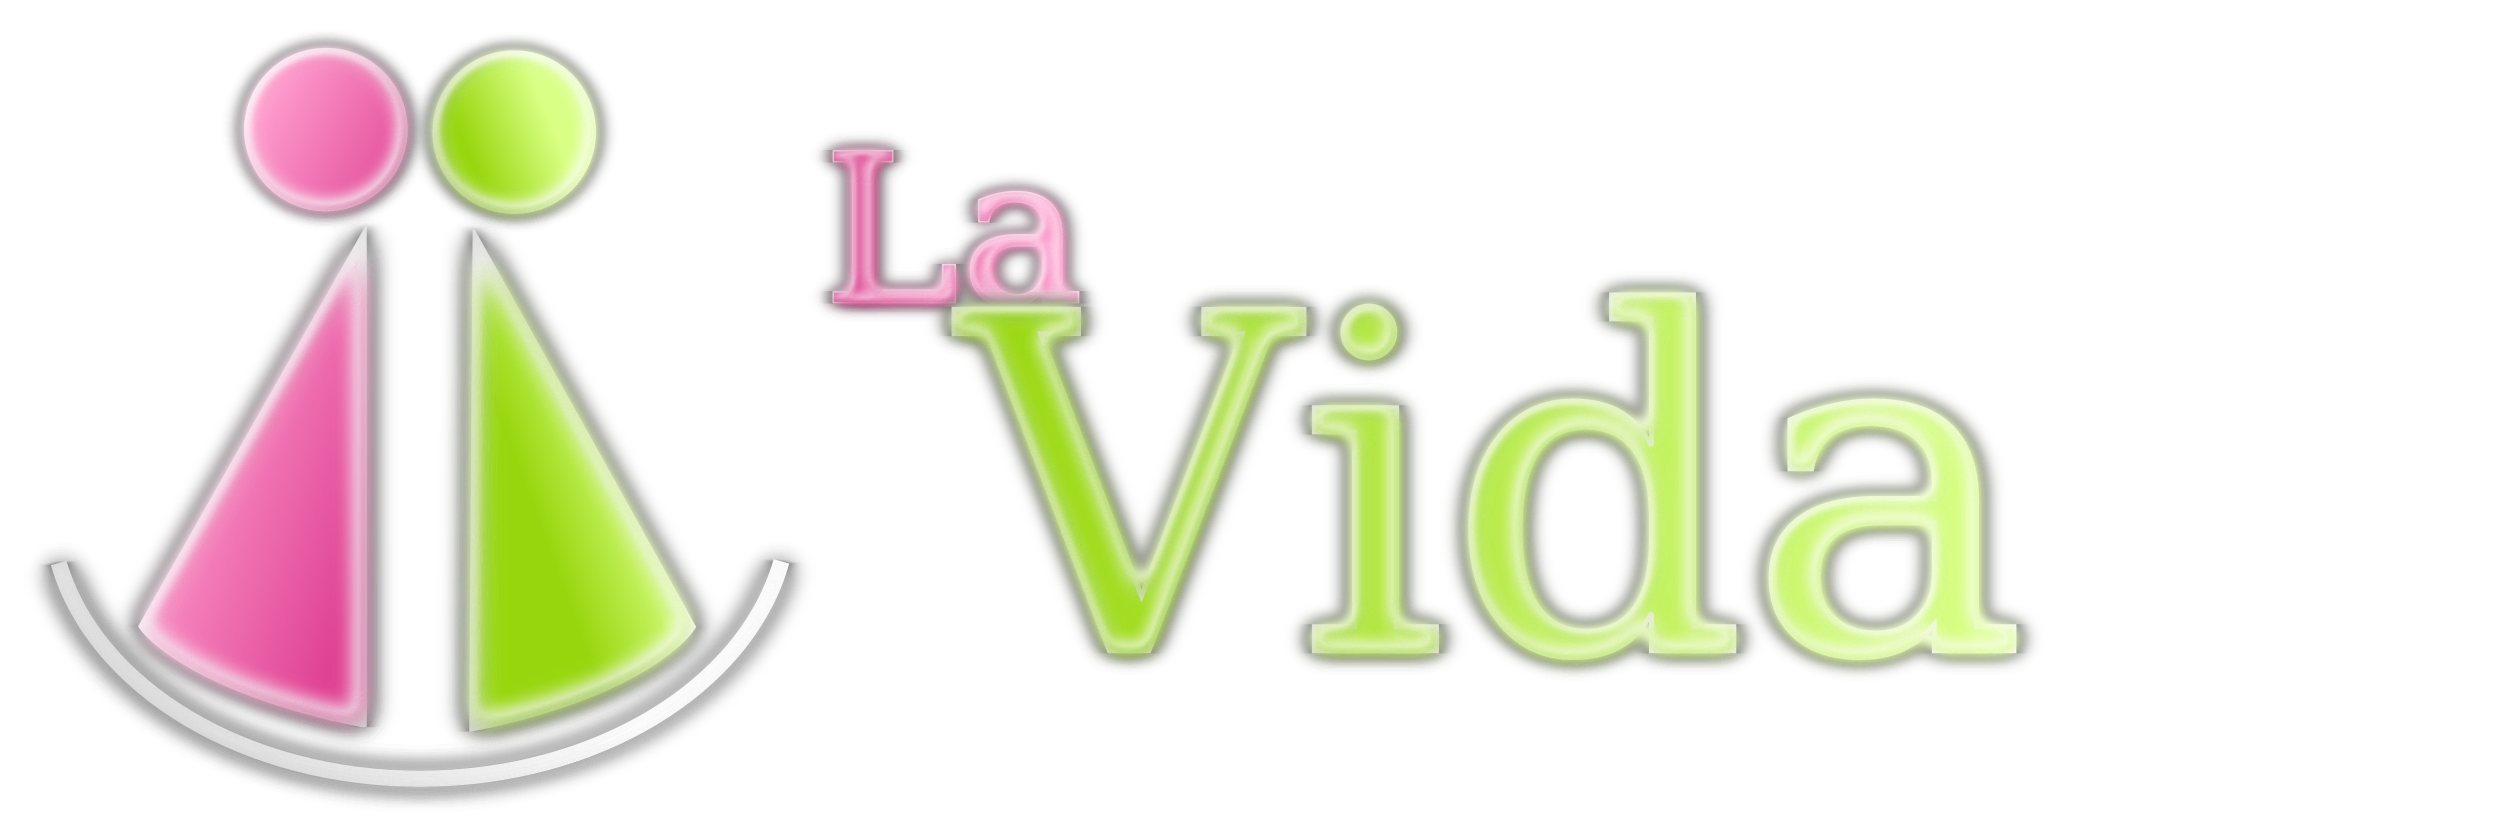
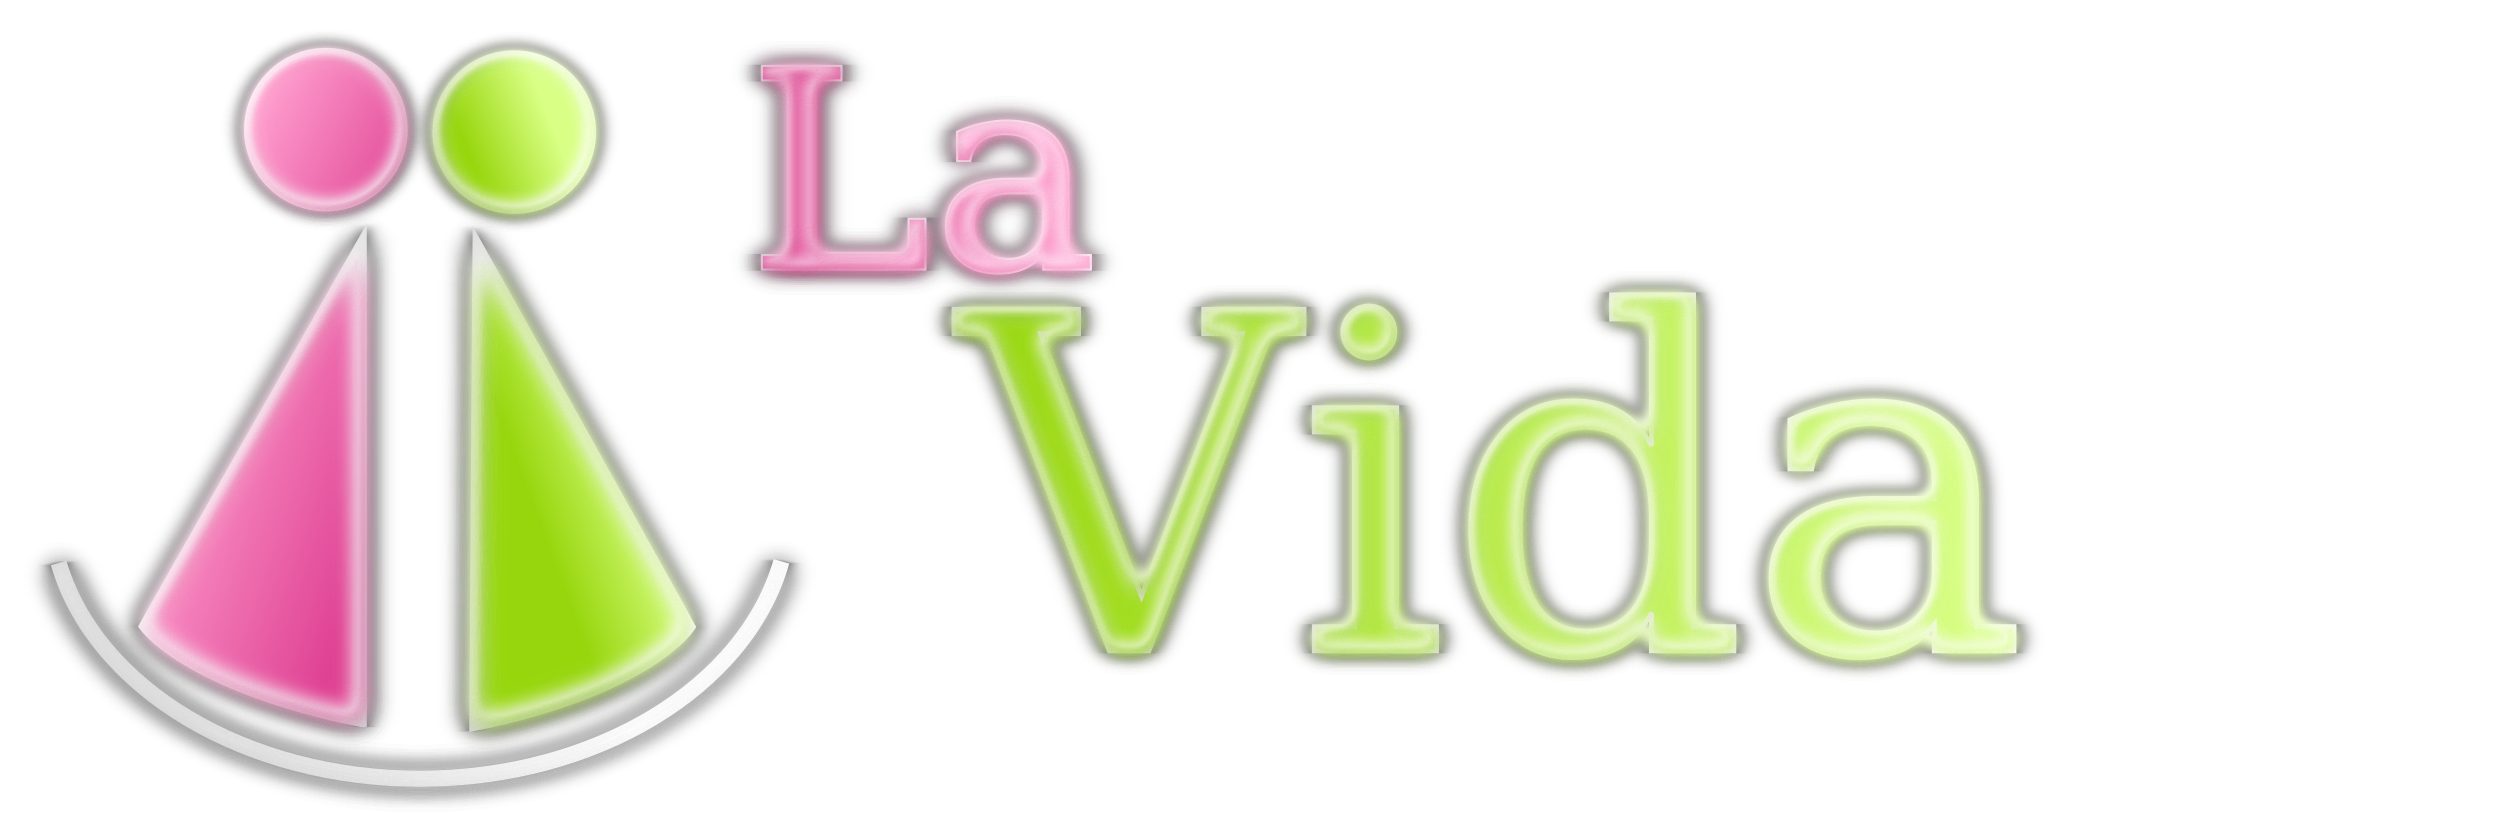
<svg xmlns="http://www.w3.org/2000/svg" xmlns:xlink="http://www.w3.org/1999/xlink" version="1.1" width="768" height="256" id="svg2">
  <defs id="defs4">
    <linearGradient x1="110" y1="189.75" x2="40" y2="165.75" id="linearGradient3643" xlink:href="#linearGradient5180" gradientUnits="userSpaceOnUse" gradientTransform="translate(1.634573,786.5291)" />
    <linearGradient id="linearGradient5180">
      <stop id="stop5182" style="stop-color:#df4293;stop-opacity:1" offset="0" />
      <stop id="stop5184" style="stop-color:#ff9fcf;stop-opacity:1" offset="1" />
    </linearGradient>
    <linearGradient id="linearGradient3701">
      <stop id="stop3703" style="stop-color:#d0d0d0;stop-opacity:1" offset="0" />
      <stop id="stop3705" style="stop-color:#f8f8f8;stop-opacity:1" offset="1" />
    </linearGradient>
    <linearGradient id="linearGradient4296">
      <stop id="stop4298" style="stop-color:#d0d0d0;stop-opacity:1" offset="0" />
      <stop id="stop4300" style="stop-color:#f8f8f8;stop-opacity:1" offset="1" />
    </linearGradient>
    <linearGradient id="linearGradient4303">
      <stop id="stop4305" style="stop-color:#df4293;stop-opacity:1" offset="0" />
      <stop id="stop4307" style="stop-color:#ff9fcf;stop-opacity:1" offset="1" />
    </linearGradient>
    <linearGradient id="linearGradient4310">
      <stop id="stop4312" style="stop-color:#d0d0d0;stop-opacity:1" offset="0" />
      <stop id="stop4314" style="stop-color:#f8f8f8;stop-opacity:1" offset="1" />
    </linearGradient>
    <linearGradient x1="92.488" y1="82.74" x2="122.399" y2="42.596" id="linearGradient3699" xlink:href="#linearGradient3693" gradientUnits="userSpaceOnUse" gradientTransform="translate(0.8193022,1342.783)" spreadMethod="pad" />
    <linearGradient id="linearGradient3693">
      <stop id="stop3695" style="stop-color:#97d60d;stop-opacity:1" offset="0" />
      <stop id="stop3697" style="stop-color:#d9ff85;stop-opacity:1" offset="1" />
    </linearGradient>
    <linearGradient x1="63.827" y1="78.74" x2="125.149" y2="78.74" id="linearGradient5202" xlink:href="#linearGradient3701" gradientUnits="userSpaceOnUse" gradientTransform="translate(-1.180698,1346.783)" />
    <linearGradient id="linearGradient4321">
      <stop id="stop4323" style="stop-color:#d0d0d0;stop-opacity:1" offset="0" />
      <stop id="stop4325" style="stop-color:#f8f8f8;stop-opacity:1" offset="1" />
    </linearGradient>
    <linearGradient x1="110" y1="189.75" x2="40" y2="165.75" id="linearGradient4416" xlink:href="#linearGradient3701" gradientUnits="userSpaceOnUse" gradientTransform="translate(1.634573,786.5291)" />
    <linearGradient x1="68.05" y1="214.017" x2="128.57" y2="142.216" id="linearGradient4424" xlink:href="#linearGradient3701" gradientUnits="userSpaceOnUse" />
    <linearGradient x1="41.5" y1="166.5" x2="109.5" y2="166.5" id="linearGradient3643-8" xlink:href="#linearGradient5180-6" gradientUnits="userSpaceOnUse" />
    <linearGradient id="linearGradient5180-6">
      <stop id="stop5182-6" style="stop-color:#df4293;stop-opacity:1" offset="0" />
      <stop id="stop5184-8" style="stop-color:#ff9fcf;stop-opacity:1" offset="1" />
    </linearGradient>
    <linearGradient x1="41.5" y1="166.5" x2="109.5" y2="166.5" id="linearGradient4416-8" xlink:href="#linearGradient3701-2" gradientUnits="userSpaceOnUse" />
    <linearGradient id="linearGradient3701-2">
      <stop id="stop3703-1" style="stop-color:#d0d0d0;stop-opacity:1" offset="0" />
      <stop id="stop3705-1" style="stop-color:#f8f8f8;stop-opacity:1" offset="1" />
    </linearGradient>
    <linearGradient x1="92.5" y1="165.5" x2="58.5" y2="153" id="linearGradient4447" xlink:href="#linearGradient3693" gradientUnits="userSpaceOnUse" gradientTransform="matrix(-1,0,0,1,253.1187,788.2033)" />
    <linearGradient x1="92.5" y1="165.5" x2="58.5" y2="153" id="linearGradient4449" xlink:href="#linearGradient3701-2" gradientUnits="userSpaceOnUse" gradientTransform="matrix(-1,0,0,1,253.1187,788.2033)" />
    <linearGradient x1="117.5" y1="88" x2="51.5" y2="55" id="linearGradient4488" xlink:href="#linearGradient5180" gradientUnits="userSpaceOnUse" />
    <linearGradient x1="117.5" y1="88" x2="51.5" y2="55" id="linearGradient4496" xlink:href="#linearGradient3701-2" gradientUnits="userSpaceOnUse" />
    <linearGradient x1="68" y1="68.5" x2="101" y2="55" id="linearGradient4506" xlink:href="#linearGradient3693" gradientUnits="userSpaceOnUse" />
    <linearGradient x1="68" y1="68.5" x2="101" y2="55" id="linearGradient4508" xlink:href="#linearGradient3701-2" gradientUnits="userSpaceOnUse" />
    <filter x="-0.25" y="-0.25" width="1.5" height="1.5" color-interpolation-filters="sRGB" id="filter3258">
      <feGaussianBlur id="feGaussianBlur3260" stdDeviation="4" result="result1" />
      <feComposite in2="result1" operator="in" in="result1" result="result4" id="feComposite3262" />
      <feGaussianBlur id="feGaussianBlur3264" stdDeviation="2" result="result6" in="result4" />
      <feComposite in2="result4" operator="xor" in="result6" result="result8" id="feComposite3266" />
      <feComposite in2="result8" operator="atop" in="result4" result="fbSourceGraphic" id="feComposite3268" />
      <feSpecularLighting id="feSpecularLighting3270" specularExponent="10" specularConstant="1.3" surfaceScale="3" lighting-color="#ffffff" result="result1" in="fbSourceGraphic">
        <feDistantLight id="feDistantLight3272" azimuth="235" elevation="55" />
      </feSpecularLighting>
      <feComposite in2="fbSourceGraphic" operator="atop" in="result1" result="result2" id="feComposite3274" />
      <feComposite in2="result2" operator="arithmetic" k1="0" k2="1" k3="1" k4="0" in="fbSourceGraphic" result="result4" id="feComposite3276" />
      <feComposite in2="SourceGraphic" operator="over" in="result4" result="result9" id="feComposite3278" />
      <feBlend in2="result2" mode="multiply" result="fbSourceGraphic" id="feBlend3280" />
      <feColorMatrix id="feColorMatrix2987" values="0 0 0 -1 0 0 0 0 -1 0 0 0 0 -1 0 0 0 0 1 0" in="fbSourceGraphic" result="fbSourceGraphicAlpha" />
      <feGaussianBlur result="blur" stdDeviation="2,000000" in="fbSourceGraphicAlpha" id="feGaussianBlur2989" />
      <feColorMatrix values="1 0 0 0 0 0 1 0 0 0 0 0 1 0 0 0 0 0 0,500000 0 " type="matrix" result="bluralpha" id="feColorMatrix2991" />
      <feOffset result="offsetBlur" dy="4,000000" dx="4,000000" in="bluralpha" id="feOffset2993" />
      <feMerge id="feMerge2995">
        <feMergeNode in="offsetBlur" id="feMergeNode2997" />
        <feMergeNode in="fbSourceGraphic" id="feMergeNode2999" />
      </feMerge>
    </filter>
    <filter x="-0.25" y="-0.25" width="1.5" height="1.5" color-interpolation-filters="sRGB" id="filter3282">
      <feGaussianBlur id="feGaussianBlur3284" stdDeviation="4" result="result1" />
      <feComposite in2="result1" operator="in" in="result1" result="result4" id="feComposite3286" />
      <feGaussianBlur id="feGaussianBlur3288" stdDeviation="2" result="result6" in="result4" />
      <feComposite in2="result4" operator="xor" in="result6" result="result8" id="feComposite3290" />
      <feComposite in2="result8" operator="atop" in="result4" result="fbSourceGraphic" id="feComposite3292" />
      <feSpecularLighting id="feSpecularLighting3294" specularExponent="10" specularConstant="1.3" surfaceScale="3" lighting-color="#ffffff" result="result1" in="fbSourceGraphic">
        <feDistantLight id="feDistantLight3296" azimuth="235" elevation="55" />
      </feSpecularLighting>
      <feComposite in2="fbSourceGraphic" operator="atop" in="result1" result="result2" id="feComposite3298" />
      <feComposite in2="result2" operator="arithmetic" k1="0" k2="1" k3="1" k4="0" in="fbSourceGraphic" result="result4" id="feComposite3300" />
      <feComposite in2="SourceGraphic" operator="over" in="result4" result="result9" id="feComposite3302" />
      <feBlend in2="result2" mode="multiply" result="fbSourceGraphic" id="feBlend3304" />
      <feColorMatrix id="feColorMatrix3001" values="0 0 0 -1 0 0 0 0 -1 0 0 0 0 -1 0 0 0 0 1 0" in="fbSourceGraphic" result="fbSourceGraphicAlpha" />
      <feGaussianBlur result="blur" stdDeviation="2,000000" in="fbSourceGraphicAlpha" id="feGaussianBlur3003" />
      <feColorMatrix values="1 0 0 0 0 0 1 0 0 0 0 0 1 0 0 0 0 0 0,500000 0 " type="matrix" result="bluralpha" id="feColorMatrix3005" />
      <feOffset result="offsetBlur" dy="4,000000" dx="4,000000" in="bluralpha" id="feOffset3007" />
      <feMerge id="feMerge3009">
        <feMergeNode in="offsetBlur" id="feMergeNode3011" />
        <feMergeNode in="fbSourceGraphic" id="feMergeNode3013" />
      </feMerge>
    </filter>
    <filter x="-0.25" y="-0.25" width="1.5" height="1.5" color-interpolation-filters="sRGB" id="filter3306">
      <feGaussianBlur id="feGaussianBlur3308" stdDeviation="4" result="result1" />
      <feComposite in2="result1" operator="in" in="result1" result="result4" id="feComposite3310" />
      <feGaussianBlur id="feGaussianBlur3312" stdDeviation="2" result="result6" in="result4" />
      <feComposite in2="result4" operator="xor" in="result6" result="result8" id="feComposite3314" />
      <feComposite in2="result8" operator="atop" in="result4" result="fbSourceGraphic" id="feComposite3316" />
      <feSpecularLighting id="feSpecularLighting3318" specularExponent="10" specularConstant="1.3" surfaceScale="3" lighting-color="#ffffff" result="result1" in="fbSourceGraphic">
        <feDistantLight id="feDistantLight3320" azimuth="235" elevation="55" />
      </feSpecularLighting>
      <feComposite in2="fbSourceGraphic" operator="atop" in="result1" result="result2" id="feComposite3322" />
      <feComposite in2="result2" operator="arithmetic" k1="0" k2="1" k3="1" k4="0" in="fbSourceGraphic" result="result4" id="feComposite3324" />
      <feComposite in2="SourceGraphic" operator="over" in="result4" result="result9" id="feComposite3326" />
      <feBlend in2="result2" mode="multiply" result="fbSourceGraphic" id="feBlend3328" />
      <feColorMatrix id="feColorMatrix3015" values="0 0 0 -1 0 0 0 0 -1 0 0 0 0 -1 0 0 0 0 1 0" in="fbSourceGraphic" result="fbSourceGraphicAlpha" />
      <feGaussianBlur result="blur" stdDeviation="2,000000" in="fbSourceGraphicAlpha" id="feGaussianBlur3017" />
      <feColorMatrix values="1 0 0 0 0 0 1 0 0 0 0 0 1 0 0 0 0 0 0,500000 0 " type="matrix" result="bluralpha" id="feColorMatrix3019" />
      <feOffset result="offsetBlur" dy="4,000000" dx="4,000000" in="bluralpha" id="feOffset3021" />
      <feMerge id="feMerge3023">
        <feMergeNode in="offsetBlur" id="feMergeNode3025" />
        <feMergeNode in="fbSourceGraphic" id="feMergeNode3027" />
      </feMerge>
    </filter>
    <filter x="-0.25" y="-0.25" width="1.5" height="1.5" color-interpolation-filters="sRGB" id="filter3330">
      <feGaussianBlur id="feGaussianBlur3332" stdDeviation="4" result="result1" />
      <feComposite in2="result1" operator="in" in="result1" result="result4" id="feComposite3334" />
      <feGaussianBlur id="feGaussianBlur3336" stdDeviation="2" result="result6" in="result4" />
      <feComposite in2="result4" operator="xor" in="result6" result="result8" id="feComposite3338" />
      <feComposite in2="result8" operator="atop" in="result4" result="fbSourceGraphic" id="feComposite3340" />
      <feSpecularLighting id="feSpecularLighting3342" specularExponent="10" specularConstant="1.3" surfaceScale="3" lighting-color="#ffffff" result="result1" in="fbSourceGraphic">
        <feDistantLight id="feDistantLight3344" azimuth="235" elevation="55" />
      </feSpecularLighting>
      <feComposite in2="fbSourceGraphic" operator="atop" in="result1" result="result2" id="feComposite3346" />
      <feComposite in2="result2" operator="arithmetic" k1="0" k2="1" k3="1" k4="0" in="fbSourceGraphic" result="result4" id="feComposite3348" />
      <feComposite in2="SourceGraphic" operator="over" in="result4" result="result9" id="feComposite3350" />
      <feBlend in2="result2" mode="multiply" result="fbSourceGraphic" id="feBlend3352" />
      <feColorMatrix id="feColorMatrix3029" values="0 0 0 -1 0 0 0 0 -1 0 0 0 0 -1 0 0 0 0 1 0" in="fbSourceGraphic" result="fbSourceGraphicAlpha" />
      <feGaussianBlur result="blur" stdDeviation="2,000000" in="fbSourceGraphicAlpha" id="feGaussianBlur3031" />
      <feColorMatrix values="1 0 0 0 0 0 1 0 0 0 0 0 1 0 0 0 0 0 0,500000 0 " type="matrix" result="bluralpha" id="feColorMatrix3033" />
      <feOffset result="offsetBlur" dy="4,000000" dx="4,000000" in="bluralpha" id="feOffset3035" />
      <feMerge id="feMerge3037">
        <feMergeNode in="offsetBlur" id="feMergeNode3039" />
        <feMergeNode in="fbSourceGraphic" id="feMergeNode3041" />
      </feMerge>
    </filter>
    <filter x="-0.25" y="-0.25" width="1.5" height="1.5" color-interpolation-filters="sRGB" id="filter3354">
      <feGaussianBlur id="feGaussianBlur3356" stdDeviation="4" result="result1" />
      <feComposite in2="result1" operator="in" in="result1" result="result4" id="feComposite3358" />
      <feGaussianBlur id="feGaussianBlur3360" stdDeviation="2" result="result6" in="result4" />
      <feComposite in2="result4" operator="xor" in="result6" result="result8" id="feComposite3362" />
      <feComposite in2="result8" operator="atop" in="result4" result="fbSourceGraphic" id="feComposite3364" />
      <feSpecularLighting id="feSpecularLighting3366" specularExponent="10" specularConstant="1.3" surfaceScale="3" lighting-color="#ffffff" result="result1" in="fbSourceGraphic">
        <feDistantLight id="feDistantLight3368" azimuth="235" elevation="55" />
      </feSpecularLighting>
      <feComposite in2="fbSourceGraphic" operator="atop" in="result1" result="result2" id="feComposite3370" />
      <feComposite in2="result2" operator="arithmetic" k1="0" k2="1" k3="1" k4="0" in="fbSourceGraphic" result="result4" id="feComposite3372" />
      <feComposite in2="SourceGraphic" operator="over" in="result4" result="result9" id="feComposite3374" />
      <feBlend in2="result2" mode="multiply" result="fbSourceGraphic" id="feBlend3376" />
      <feColorMatrix id="feColorMatrix3043" values="0 0 0 -1 0 0 0 0 -1 0 0 0 0 -1 0 0 0 0 1 0" in="fbSourceGraphic" result="fbSourceGraphicAlpha" />
      <feGaussianBlur result="blur" stdDeviation="2,000000" in="fbSourceGraphicAlpha" id="feGaussianBlur3045" />
      <feColorMatrix values="1 0 0 0 0 0 1 0 0 0 0 0 1 0 0 0 0 0 0,500000 0 " type="matrix" result="bluralpha" id="feColorMatrix3047" />
      <feOffset result="offsetBlur" dy="4,000000" dx="4,000000" in="bluralpha" id="feOffset3049" />
      <feMerge id="feMerge3051">
        <feMergeNode in="offsetBlur" id="feMergeNode3053" />
        <feMergeNode in="fbSourceGraphic" id="feMergeNode3055" />
      </feMerge>
    </filter>
    <linearGradient x1="68.05" y1="214.017" x2="128.57" y2="142.216" id="linearGradient2489" xlink:href="#linearGradient3701" gradientUnits="userSpaceOnUse" gradientTransform="translate(0.4663674,27.73421)" />
    <linearGradient x1="92.5" y1="165.5" x2="58.5" y2="153" id="linearGradient2492" xlink:href="#linearGradient3693" gradientUnits="userSpaceOnUse" gradientTransform="matrix(-1,0,0,1,254.1551,-15.93213)" />
    <linearGradient x1="92.5" y1="165.5" x2="58.5" y2="153" id="linearGradient2494" xlink:href="#linearGradient3701-2" gradientUnits="userSpaceOnUse" gradientTransform="matrix(-1,0,0,1,254.1551,-15.93213)" />
    <linearGradient x1="110" y1="189.75" x2="40" y2="165.75" id="linearGradient2497" xlink:href="#linearGradient5180" gradientUnits="userSpaceOnUse" gradientTransform="translate(2.67101,-17.60635)" />
    <linearGradient x1="110" y1="189.75" x2="40" y2="165.75" id="linearGradient2499" xlink:href="#linearGradient3701" gradientUnits="userSpaceOnUse" gradientTransform="translate(2.67101,-17.60635)" />
    <linearGradient x1="256" y1="60.109" x2="331.312" y2="60.109" id="linearGradient4899" xlink:href="#linearGradient5180-6" gradientUnits="userSpaceOnUse" />
    <linearGradient x1="293.072" y1="136.277" x2="618.689" y2="136.277" id="linearGradient4907" xlink:href="#linearGradient3693" gradientUnits="userSpaceOnUse" />
    <linearGradient x1="256" y1="60.109" x2="331.312" y2="60.109" id="linearGradient4915" xlink:href="#linearGradient3701-2" gradientUnits="userSpaceOnUse" />
    <linearGradient x1="293.072" y1="136.277" x2="618.689" y2="136.277" id="linearGradient4923" xlink:href="#linearGradient3701-2" gradientUnits="userSpaceOnUse" />
    <linearGradient x1="256" y1="60.109" x2="331.312" y2="60.109" id="linearGradient5227" xlink:href="#linearGradient5180-6" gradientUnits="userSpaceOnUse" />
    <linearGradient x1="256" y1="60.109" x2="331.312" y2="60.109" id="linearGradient5229" xlink:href="#linearGradient3701-2" gradientUnits="userSpaceOnUse" />
    <linearGradient x1="256" y1="60.109" x2="331.312" y2="60.109" id="linearGradient5231" xlink:href="#linearGradient5180-6" gradientUnits="userSpaceOnUse" />
    <linearGradient x1="256" y1="60.109" x2="331.312" y2="60.109" id="linearGradient5233" xlink:href="#linearGradient3701-2" gradientUnits="userSpaceOnUse" />
    <linearGradient x1="256" y1="60.109" x2="331.312" y2="60.109" id="linearGradient5235" xlink:href="#linearGradient5180-6" gradientUnits="userSpaceOnUse" />
    <linearGradient x1="256" y1="60.109" x2="331.312" y2="60.109" id="linearGradient5237" xlink:href="#linearGradient3701-2" gradientUnits="userSpaceOnUse" />
    <linearGradient x1="293.072" y1="136.277" x2="618.689" y2="136.277" id="linearGradient5239" xlink:href="#linearGradient3693" gradientUnits="userSpaceOnUse" />
    <linearGradient x1="293.072" y1="136.277" x2="618.689" y2="136.277" id="linearGradient5241" xlink:href="#linearGradient3701-2" gradientUnits="userSpaceOnUse" />
    <linearGradient x1="293.072" y1="136.277" x2="618.689" y2="136.277" id="linearGradient5243" xlink:href="#linearGradient3693" gradientUnits="userSpaceOnUse" />
    <linearGradient x1="293.072" y1="136.277" x2="618.689" y2="136.277" id="linearGradient5245" xlink:href="#linearGradient3701-2" gradientUnits="userSpaceOnUse" />
    <linearGradient x1="293.072" y1="136.277" x2="618.689" y2="136.277" id="linearGradient5247" xlink:href="#linearGradient3693" gradientUnits="userSpaceOnUse" />
    <linearGradient x1="293.072" y1="136.277" x2="618.689" y2="136.277" id="linearGradient5249" xlink:href="#linearGradient3701-2" gradientUnits="userSpaceOnUse" />
    <linearGradient x1="293.072" y1="136.277" x2="618.689" y2="136.277" id="linearGradient5251" xlink:href="#linearGradient3693" gradientUnits="userSpaceOnUse" />
    <linearGradient x1="293.072" y1="136.277" x2="618.689" y2="136.277" id="linearGradient5253" xlink:href="#linearGradient3701-2" gradientUnits="userSpaceOnUse" />
    <linearGradient x1="293.072" y1="136.277" x2="618.689" y2="136.277" id="linearGradient5255" xlink:href="#linearGradient3693" gradientUnits="userSpaceOnUse" />
    <linearGradient x1="293.072" y1="136.277" x2="618.689" y2="136.277" id="linearGradient5257" xlink:href="#linearGradient3701-2" gradientUnits="userSpaceOnUse" />
    <filter x="-0.25" y="-0.25" width="1.5" height="1.5" color-interpolation-filters="sRGB" id="filter5459">
      <feGaussianBlur result="result1" stdDeviation="3" id="feGaussianBlur5461" />
      <feComposite in2="result1" operator="in" in="result1" result="result4" id="feComposite5463" />
      <feGaussianBlur in="result4" result="result6" stdDeviation="2" id="feGaussianBlur5465" />
      <feComposite in2="result4" operator="xor" in="result6" result="result8" id="feComposite5467" />
      <feComposite in2="result8" operator="atop" in="result4" result="fbSourceGraphic" id="feComposite5469" />
      <feSpecularLighting in="fbSourceGraphic" result="result1" lighting-color="#ffffff" surfaceScale="3" specularConstant="1.3" specularExponent="10" id="feSpecularLighting5471">
        <feDistantLight elevation="55" azimuth="235" id="feDistantLight5473" />
      </feSpecularLighting>
      <feComposite in2="fbSourceGraphic" operator="atop" in="result1" result="result2" id="feComposite5475" />
      <feComposite in2="result2" operator="arithmetic" k1="0" k2="1" k3="1" k4="0" in="fbSourceGraphic" result="result4" id="feComposite5477" />
      <feComposite in2="SourceGraphic" operator="over" in="result4" result="result9" id="feComposite5479" />
      <feBlend in2="result2" mode="multiply" result="fbSourceGraphic" id="feBlend5481" />
      <feColorMatrix id="feColorMatrix3057" values="0 0 0 -1 0 0 0 0 -1 0 0 0 0 -1 0 0 0 0 1 0" in="fbSourceGraphic" result="fbSourceGraphicAlpha" />
      <feGaussianBlur result="blur" stdDeviation="2,000000" in="fbSourceGraphicAlpha" id="feGaussianBlur3059" />
      <feColorMatrix values="1 0 0 0 0 0 1 0 0 0 0 0 1 0 0 0 0 0 0,500000 0 " type="matrix" result="bluralpha" id="feColorMatrix3061" />
      <feOffset result="offsetBlur" dy="4,000000" dx="4,000000" in="bluralpha" id="feOffset3063" />
      <feMerge id="feMerge3065">
        <feMergeNode in="offsetBlur" id="feMergeNode3067" />
        <feMergeNode in="fbSourceGraphic" id="feMergeNode3069" />
      </feMerge>
    </filter>
    <filter x="-0.25" y="-0.25" width="1.5" height="1.5" color-interpolation-filters="sRGB" id="filter5557">
      <feGaussianBlur result="result1" stdDeviation="2" id="feGaussianBlur5559" />
      <feComposite in2="result1" operator="in" in="result1" result="result4" id="feComposite5561" />
      <feGaussianBlur in="result4" result="result6" stdDeviation="2" id="feGaussianBlur5563" />
      <feComposite in2="result4" operator="xor" in="result6" result="result8" id="feComposite5565" />
      <feComposite in2="result8" operator="atop" in="result4" result="fbSourceGraphic" id="feComposite5567" />
      <feSpecularLighting in="fbSourceGraphic" result="result1" lighting-color="#ffffff" surfaceScale="3" specularConstant="1.3" specularExponent="10" id="feSpecularLighting5569">
        <feDistantLight elevation="55" azimuth="235" id="feDistantLight5571" />
      </feSpecularLighting>
      <feComposite in2="fbSourceGraphic" operator="atop" in="result1" result="result2" id="feComposite5573" />
      <feComposite in2="result2" operator="arithmetic" k1="0" k2="1" k3="1" k4="0" in="fbSourceGraphic" result="result4" id="feComposite5575" />
      <feComposite in2="SourceGraphic" operator="over" in="result4" result="result9" id="feComposite5577" />
      <feBlend in2="result2" mode="multiply" result="fbSourceGraphic" id="feBlend5579" />
      <feColorMatrix id="feColorMatrix2973" values="0 0 0 -1 0 0 0 0 -1 0 0 0 0 -1 0 0 0 0 1 0" in="fbSourceGraphic" result="fbSourceGraphicAlpha" />
      <feGaussianBlur result="blur" stdDeviation="2,000000" in="fbSourceGraphicAlpha" id="feGaussianBlur2975" />
      <feColorMatrix values="1 0 0 0 0 0 1 0 0 0 0 0 1 0 0 0 0 0 0,500000 0 " type="matrix" result="bluralpha" id="feColorMatrix2977" />
      <feOffset result="offsetBlur" dy="4,000000" dx="4,000000" in="bluralpha" id="feOffset2979" />
      <feMerge id="feMerge2981">
        <feMergeNode in="offsetBlur" id="feMergeNode2983" />
        <feMergeNode in="fbSourceGraphic" id="feMergeNode2985" />
      </feMerge>
    </filter>
  </defs>
  <path d="m 111.171,221.894 -1e-5,-147.5 -67,118 c 0,0 13,18.5 67,29.5 l 0,0 z" id="path3635" style="fill:url(#linearGradient2497);fill-opacity:1;stroke:url(#linearGradient2499);stroke-width:3;stroke-linecap:butt;stroke-linejoin:miter;stroke-miterlimit:4;stroke-opacity:1;stroke-dasharray:none;filter:url(#filter3354)" />
  <path d="m 145.655,223.068 1,-148 65.5,117.5 c 0,0 -12.5,19.5 -66.5,30.5 z" id="path3635-8" style="fill:url(#linearGradient2492);fill-opacity:1;stroke:url(#linearGradient2494);stroke-width:3;stroke-linecap:butt;stroke-linejoin:miter;stroke-miterlimit:4;stroke-opacity:1;stroke-dasharray:none;filter:url(#filter3330)" />
  <path d="m 240.057,172.451 c -10.984,38.821 -57.162,66.665 -110.753,66.783 -53.592,0.118 -99.992,-27.523 -111.287,-66.295" id="path2841" style="fill:none;stroke:url(#linearGradient2489);stroke-width:5;stroke-miterlimit:4;stroke-opacity:1;stroke-dasharray:none;filter:url(#filter3306)" />
  <path d="M 116,55 C 116,72.397 101.897,86.5 84.5,86.5 67.103,86.5 53,72.397 53,55 53,37.603 67.103,23.5 84.5,23.5 101.897,23.5 116,37.603 116,55 l 0,0 z" transform="matrix(0.761194,0,0,0.761194,35.79017,-2.044029)" id="path4480" style="fill:url(#linearGradient4488);fill-opacity:1;stroke:url(#linearGradient4496);stroke-width:3;stroke-miterlimit:4;stroke-opacity:1;stroke-dasharray:none;filter:url(#filter3282)" />
  <path d="M 116,55 C 116,72.397 101.897,86.5 84.5,86.5 67.103,86.5 53,72.397 53,55 53,37.603 67.103,23.5 84.5,23.5 101.897,23.5 116,37.603 116,55 l 0,0 z" transform="matrix(0.761194,0,0,0.761194,93.64091,-1.282829)" id="path4504" style="fill:url(#linearGradient4506);fill-opacity:1;stroke:url(#linearGradient4508);stroke-width:3;stroke-miterlimit:4;stroke-opacity:1;stroke-dasharray:none;filter:url(#filter3258)" />
-   <g transform="translate(0,10)" id="text4113" style="font-size:40px;font-style:normal;font-weight:normal;fill:url(#linearGradient5235);fill-opacity:1;stroke:url(#linearGradient5237);stroke-width:0.5;filter:url(#filter5557);font-family:Bitstream Vera Sans">
+   <g transform="matrix(1.341539,0,0,1.341539,-109.378,-28.51228)" id="text4113" style="font-size:40px;font-style:normal;font-weight:normal;fill:url(#linearGradient5235);fill-opacity:1;stroke:url(#linearGradient5237);stroke-width:0.5;filter:url(#filter5557);font-family:Bitstream Vera Sans">
    <path d="m 256,82.984 0,-3.312 5.938,0 0,-40 -5.938,0 0,-3.344 18.219,0 0,3.344 -5.938,0 0,39.469 21.312,0 0,-7.812 3.844,0 0,11.656 z" id="path5124" style="font-size:64px;fill:url(#linearGradient5227);stroke:url(#linearGradient5229);font-family:DejaVu Serif;-inkscape-font-specification:DejaVu Serif" />
    <path d="m 320.438,72.547 0,-7.031 -7.406,0 c -2.854,1.8e-5 -4.979,0.615 -6.375,1.844 -1.396,1.229 -2.094,3.115 -2.094,5.656 -10e-6,2.313 0.708,4.146 2.125,5.5 1.417,1.354 3.333,2.031 5.75,2.031 2.396,3e-6 4.328,-0.74 5.797,-2.219 1.469,-1.479 2.203,-3.406 2.203,-5.781 z m 5.75,-10.312 0,17.438 5.125,0 0,3.312 -10.875,0 0,-3.594 c -1.271,1.542 -2.74,2.677 -4.406,3.406 -1.667,0.729 -3.615,1.094 -5.844,1.094 -3.688,-1e-6 -6.615,-0.979 -8.781,-2.938 -2.167,-1.958 -3.25,-4.604 -3.25,-7.938 0,-3.437 1.24,-6.104 3.719,-8 2.479,-1.896 5.979,-2.844 10.5,-2.844 l 8.062,0 0,-2.281 c -3e-5,-2.521 -0.766,-4.474 -2.297,-5.859 -1.531,-1.385 -3.682,-2.078 -6.453,-2.078 -2.292,3.1e-5 -4.115,0.521 -5.469,1.562 -1.354,1.042 -2.198,2.583 -2.531,4.625 l -2.969,0 0,-6.719 c 2,-0.854 3.943,-1.495 5.828,-1.922 1.885,-0.427 3.724,-0.641 5.516,-0.641 4.604,3.4e-5 8.109,1.141 10.516,3.422 2.406,2.281 3.609,5.599 3.609,9.953 z" id="path5126" style="font-size:64px;fill:url(#linearGradient5231);stroke:url(#linearGradient5233);font-family:DejaVu Serif;-inkscape-font-specification:DejaVu Serif" />
  </g>
  <g transform="translate(0,10)" id="text4117" style="font-size:40px;font-style:normal;font-weight:normal;fill:url(#linearGradient5255);fill-opacity:1;stroke:url(#linearGradient5257);stroke-width:1.5;filter:url(#filter5459);font-family:Bitstream Vera Sans">
    <path d="m 319.65,92.508 31.008,80.578 30.938,-80.578 -11.812,0 0,-7.523 30.797,0 0,7.523 -10.195,0 -37.477,97.453 -12.094,0 -37.266,-97.453 -10.477,0 0,-7.523 38.25,0 0,7.523 z" id="path5129" style="font-size:144px;fill:url(#linearGradient5239);stroke:url(#linearGradient5241);font-family:DejaVu Serif;-inkscape-font-specification:DejaVu Serif" />
    <path d="m 412.532,92.016 c -10e-6,-2.156 0.785,-4.031 2.355,-5.625 1.57,-1.594 3.457,-2.391 5.66,-2.391 2.156,1.06e-4 4.019,0.797 5.59,2.391 1.57,1.594 2.355,3.469 2.355,5.625 -3e-5,2.203 -0.773,4.078 -2.32,5.625 -1.547,1.547 -3.422,2.32 -5.625,2.32 -2.203,9e-5 -4.09,-0.773 -5.66,-2.32 -1.57,-1.547 -2.355,-3.422 -2.355,-5.625 z m 16.523,90.492 12.234,0 0,7.453 -37.547,0 0,-7.453 12.375,0 0,-59.766 -12.375,0 0,-7.523 25.312,0 z" id="path5131" style="font-size:144px;fill:url(#linearGradient5243);stroke:url(#linearGradient5245);font-family:DejaVu Serif;-inkscape-font-specification:DejaVu Serif" />
    <path d="m 520.251,182.508 12.375,0 0,7.453 -25.312,0 0,-11.672 c -2.531,4.688 -5.754,8.145 -9.668,10.371 C 493.732,190.887 488.892,192 483.126,192 c -9.188,0 -16.699,-3.645 -22.535,-10.934 -5.836,-7.289 -8.754,-16.793 -8.754,-28.512 -10e-6,-11.719 2.906,-21.211 8.719,-28.477 5.812,-7.266 13.336,-10.898 22.57,-10.898 5.766,7e-5 10.605,1.113 14.52,3.34 3.914,2.227 7.137,5.684 9.668,10.371 l 0,-38.883 -12.234,0 0,-7.453 25.172,0 z m -12.938,-26.227 0,-7.383 c -6e-5,-8.953 -1.723,-15.797 -5.168,-20.531 -3.445,-4.734 -8.449,-7.101 -15.012,-7.102 -6.656,6e-5 -11.684,2.625 -15.082,7.875 -3.398,5.25 -5.098,13.055 -5.098,23.414 -3e-5,10.313 1.699,18.117 5.098,23.414 3.398,5.297 8.426,7.945 15.082,7.945 6.562,1e-5 11.566,-2.355 15.012,-7.066 3.445,-4.711 5.168,-11.566 5.168,-20.566 z" id="path5133" style="font-size:144px;fill:url(#linearGradient5247);stroke:url(#linearGradient5249);font-family:DejaVu Serif;-inkscape-font-specification:DejaVu Serif" />
    <path d="m 594.22,166.477 0,-15.82 -16.664,0 c -6.422,4e-5 -11.203,1.383 -14.344,4.148 -3.141,2.766 -4.711,7.008 -4.711,12.727 -2e-5,5.203 1.594,9.328 4.781,12.375 3.187,3.047 7.5,4.57 12.938,4.57 5.391,1e-5 9.738,-1.664 13.043,-4.992 3.305,-3.328 4.957,-7.664 4.957,-13.008 z m 12.938,-23.203 0,39.234 11.531,0 0,7.453 -24.469,0 0,-8.086 c -2.859,3.469 -6.164,6.023 -9.914,7.664 -3.75,1.641 -8.133,2.461 -13.148,2.461 -8.297,0 -14.883,-2.203 -19.758,-6.609 -4.875,-4.406 -7.313,-10.359 -7.312,-17.859 -1e-5,-7.734 2.789,-13.734 8.367,-18 5.578,-4.266 13.453,-6.398 23.625,-6.398 l 18.141,0 0,-5.133 c -6e-5,-5.672 -1.723,-10.066 -5.168,-13.184 -3.445,-3.117 -8.285,-4.676 -14.52,-4.676 -5.156,6e-5 -9.258,1.172 -12.305,3.516 -3.047,2.344 -4.945,5.813 -5.695,10.406 l -6.68,0 0,-15.117 c 4.5,-1.922 8.871,-3.363 13.113,-4.324 4.242,-0.961 8.379,-1.441 12.41,-1.441 10.359,7e-5 18.246,2.566 23.66,7.699 5.414,5.133 8.121,12.598 8.121,22.395 z" id="path5135" style="font-size:144px;fill:url(#linearGradient5251);stroke:url(#linearGradient5253);font-family:DejaVu Serif;-inkscape-font-specification:DejaVu Serif" />
  </g>
</svg>
